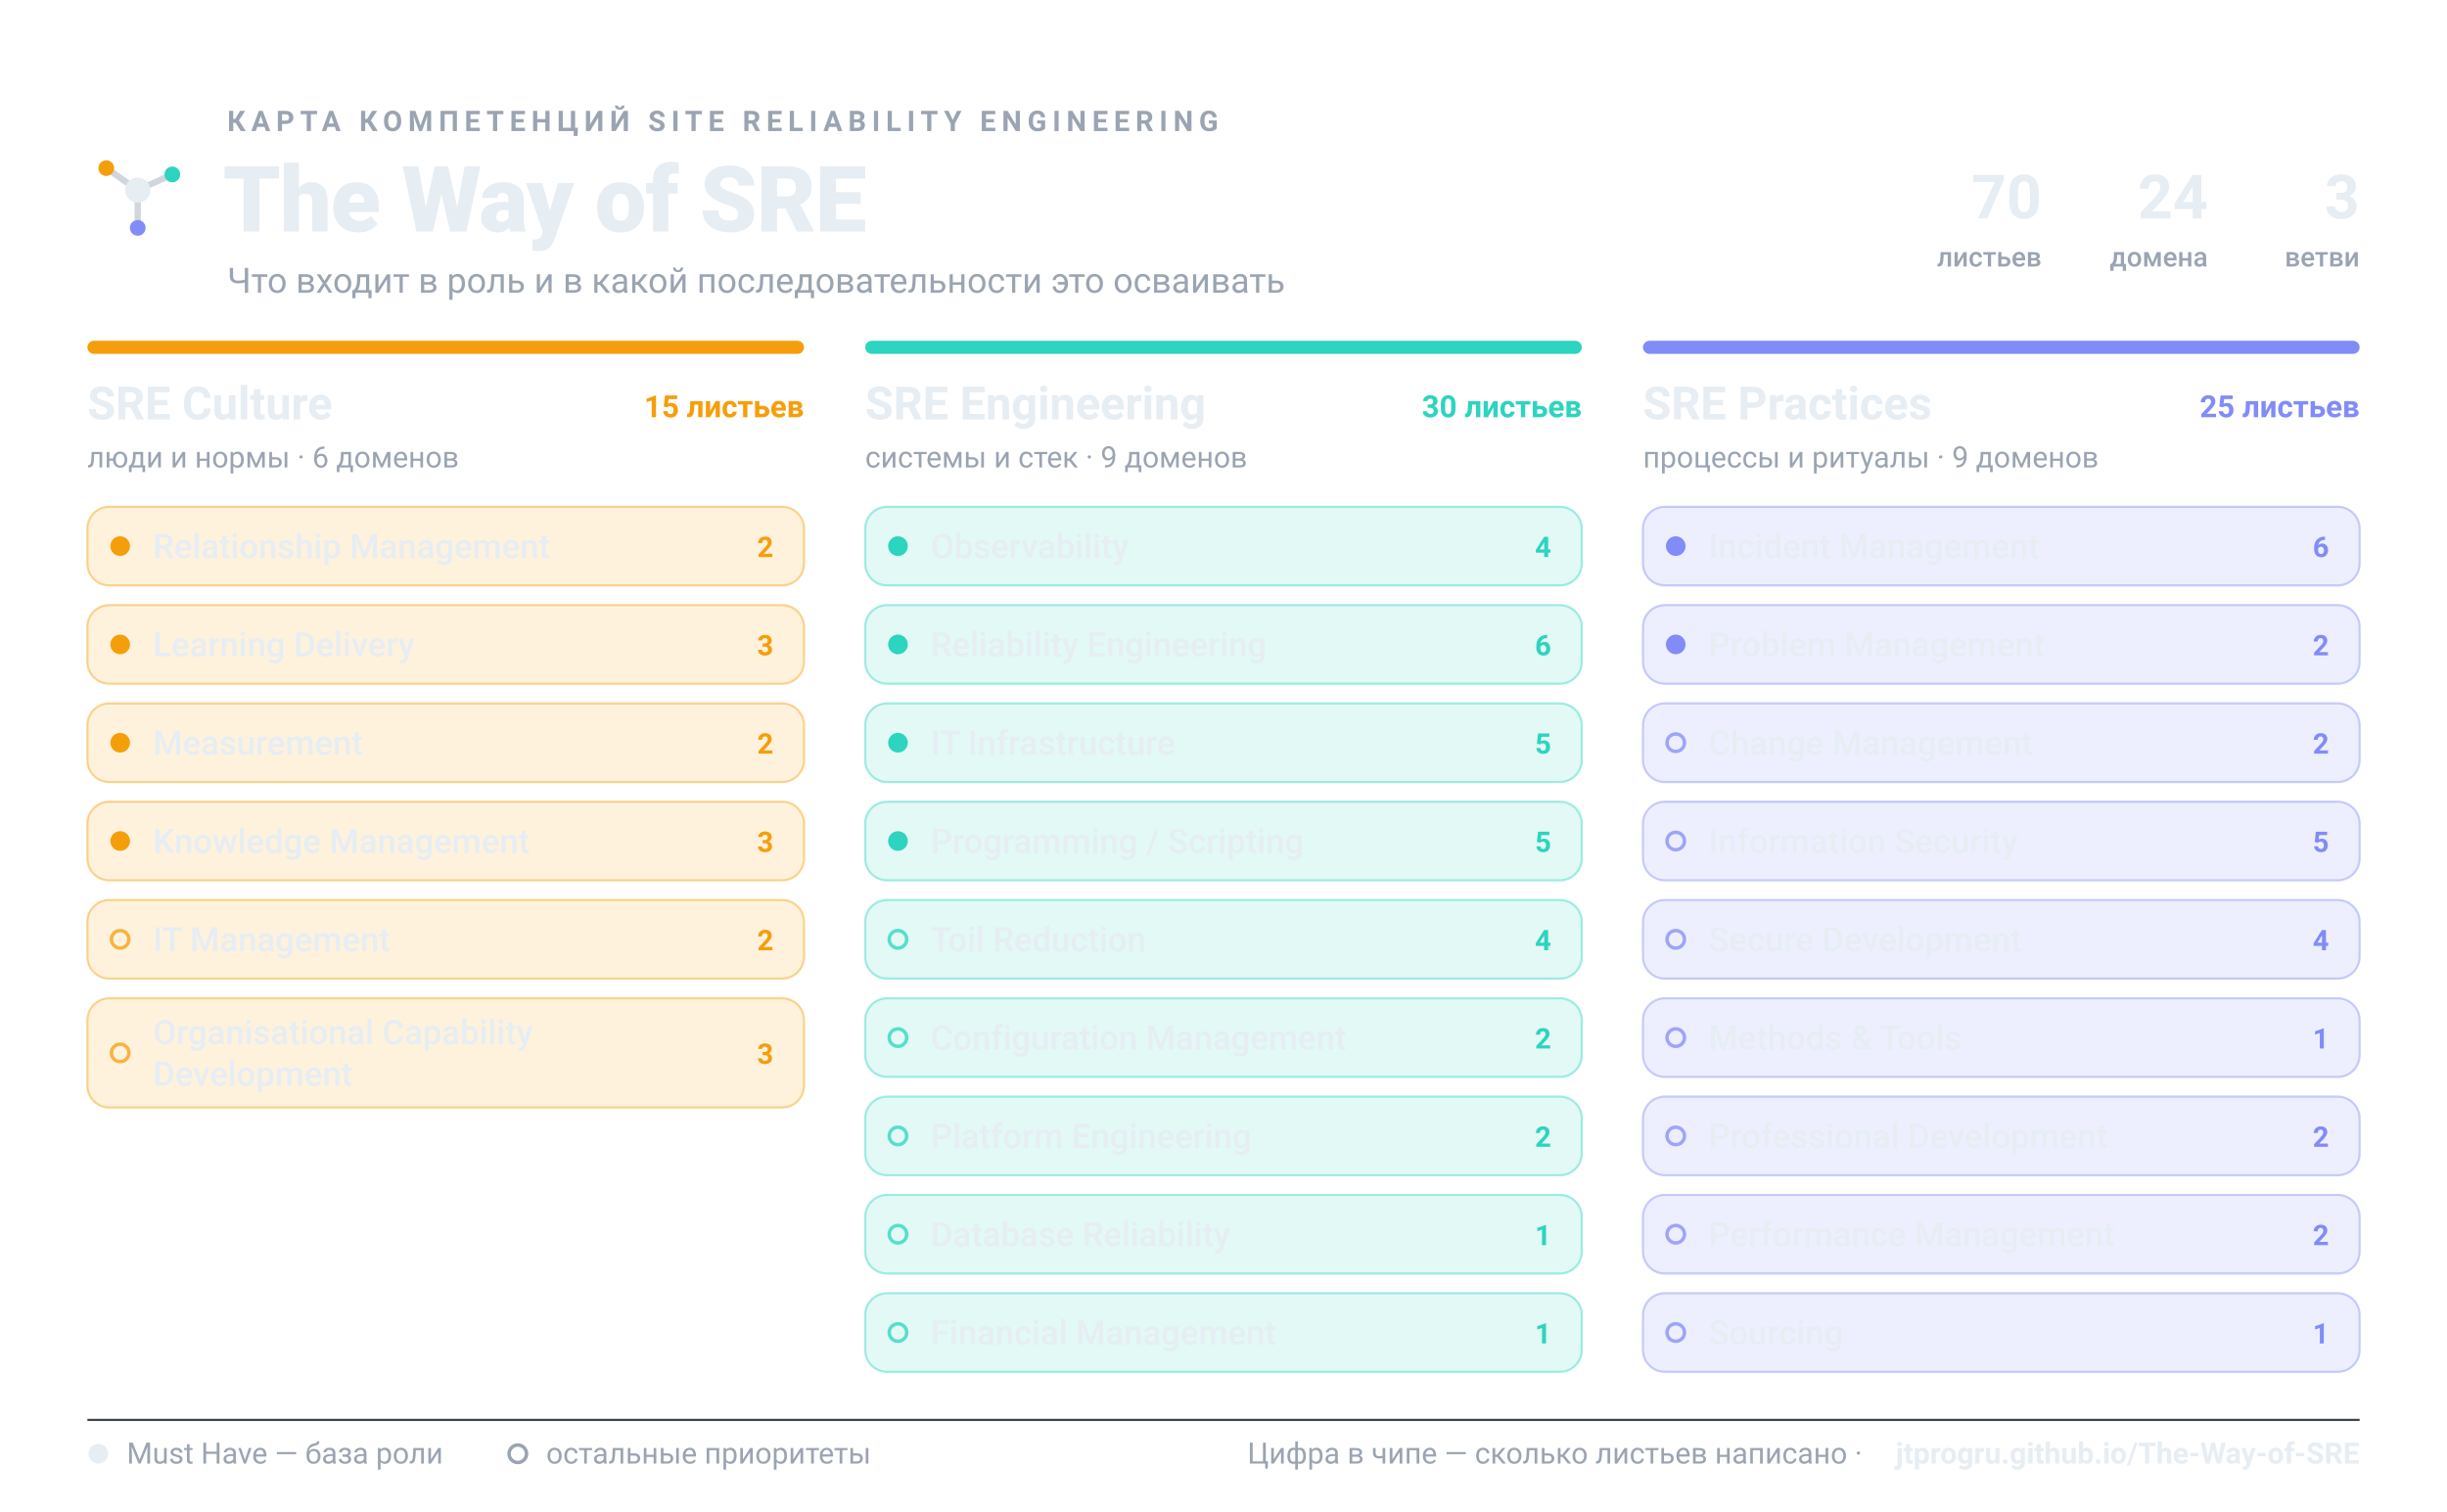
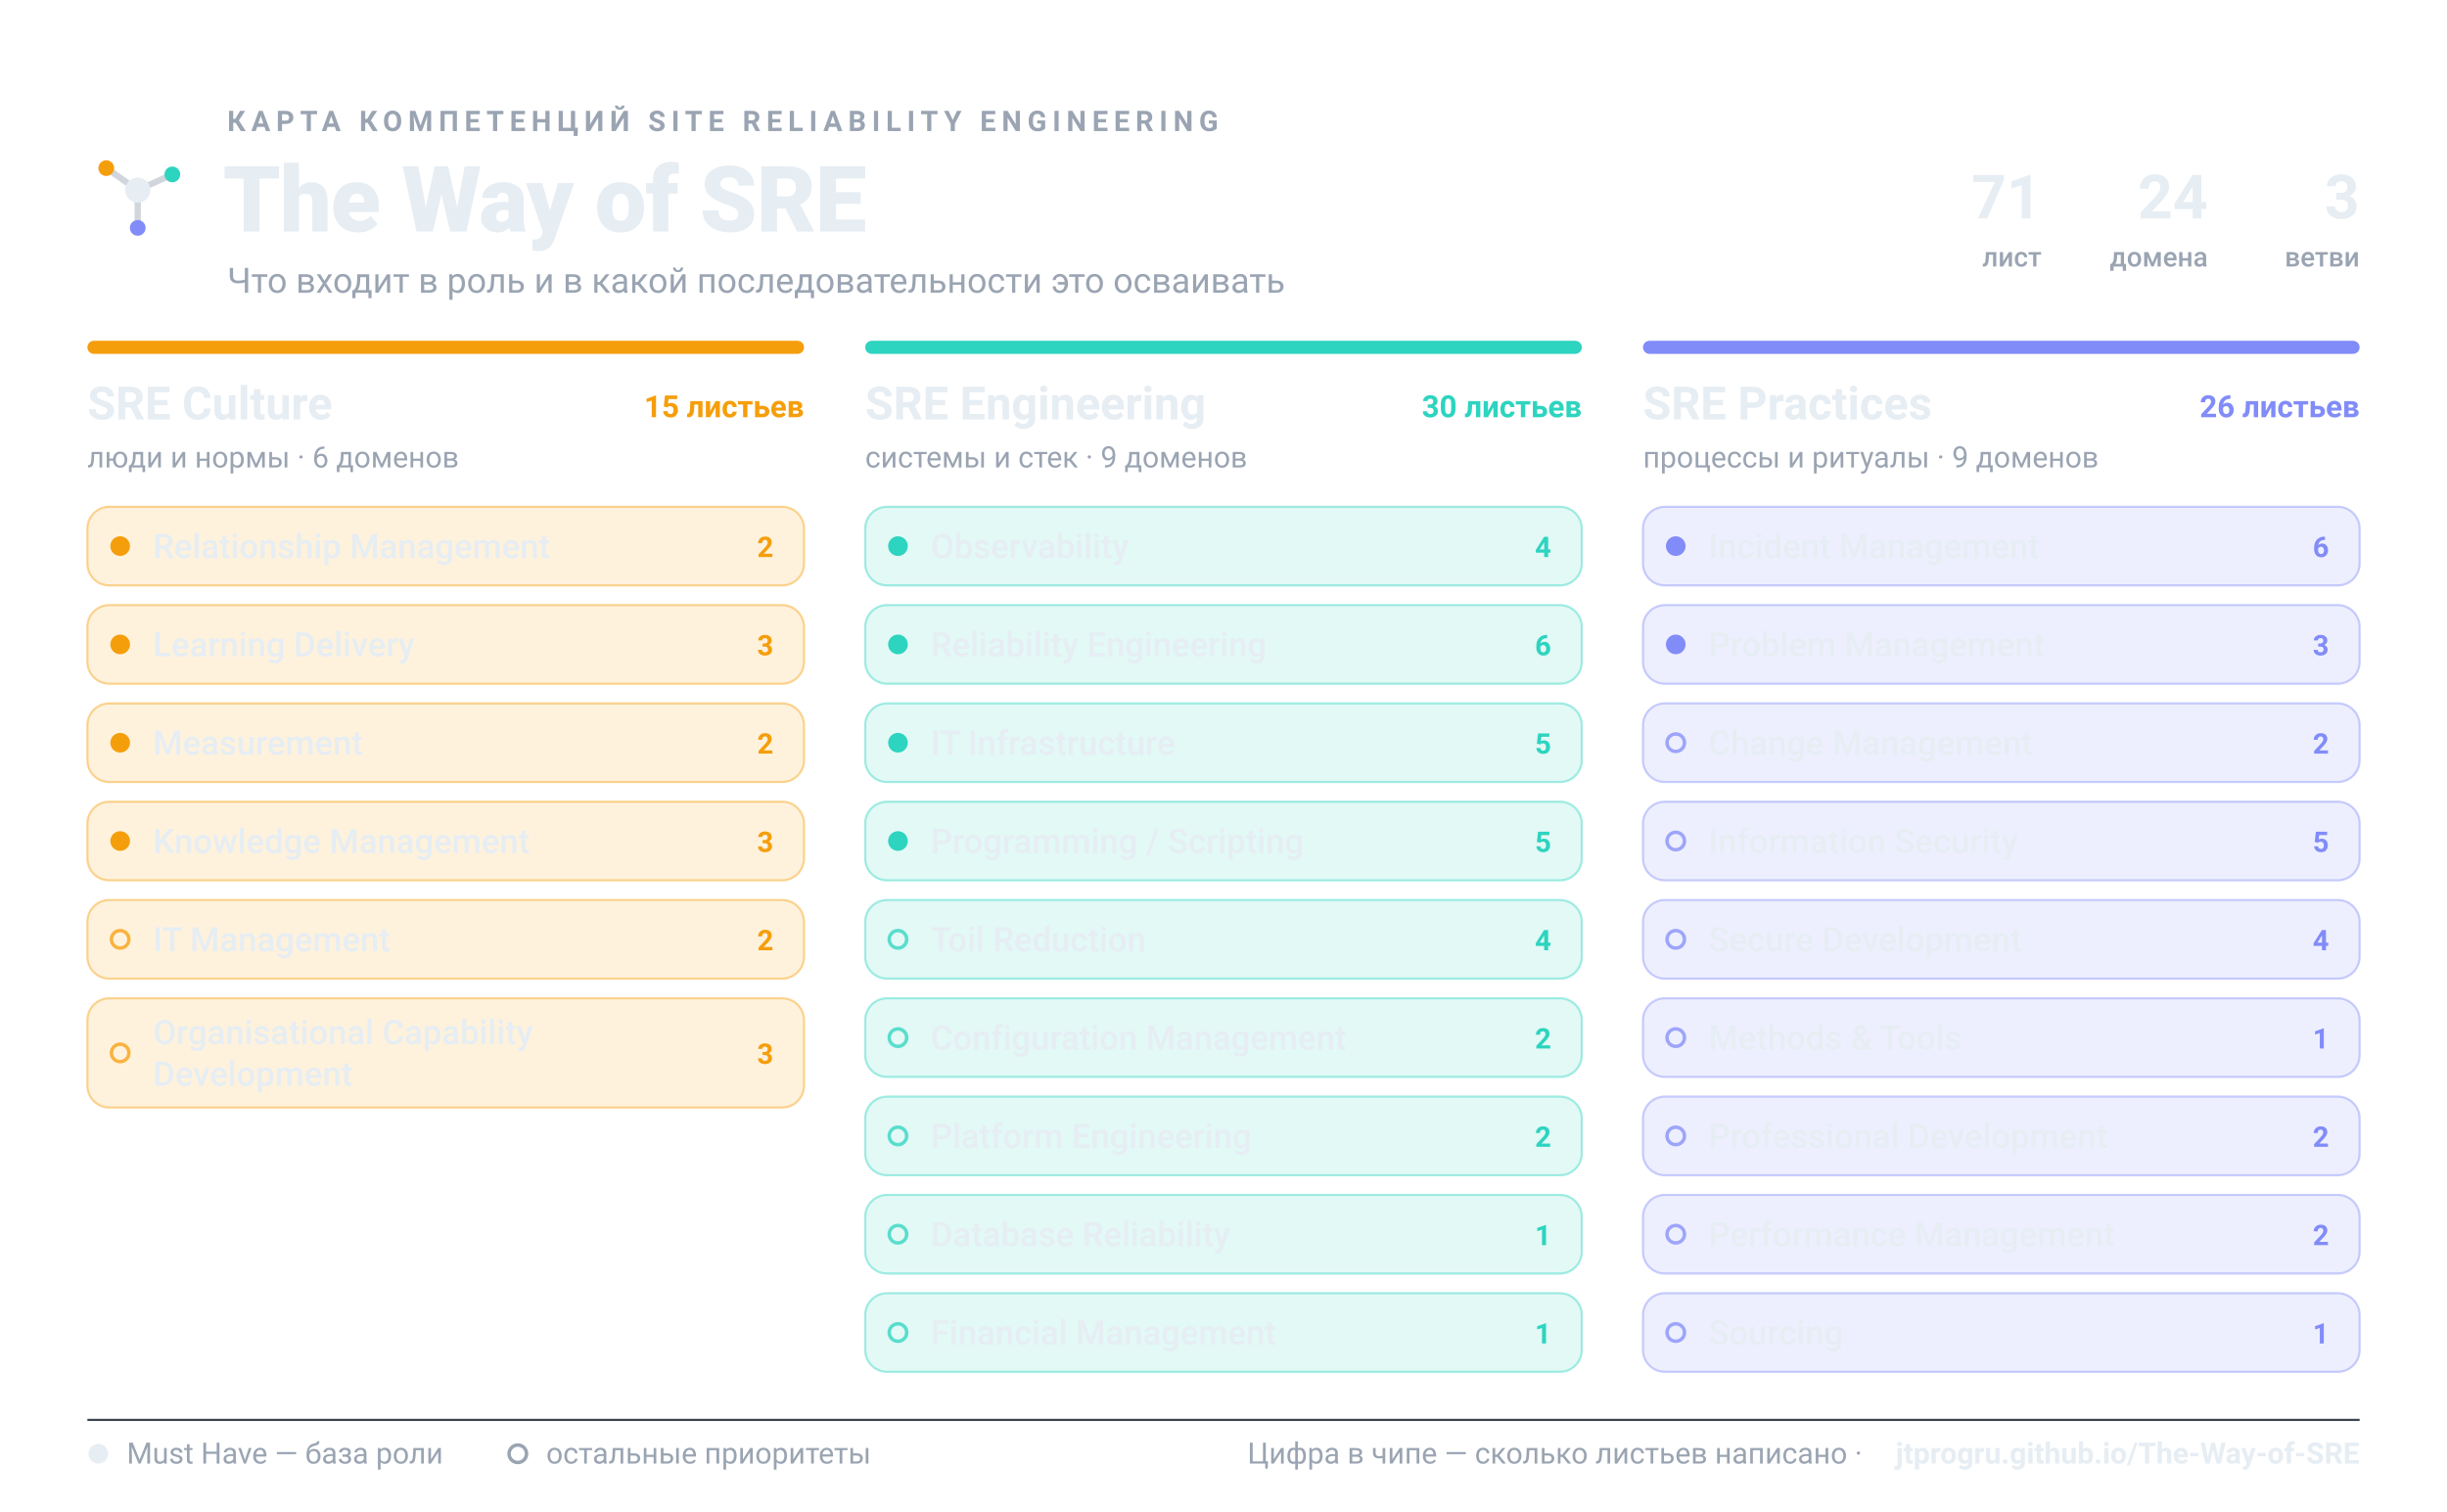
- <svg xmlns="http://www.w3.org/2000/svg" viewBox="0 0 1120 692" width="1120" height="692" role="img" aria-label="The Way of SRE — карта компетенций SRE: 3 ветви, 24 домена, 70 листьев. SRE Culture: 15, SRE Engineering: 30, SRE Practices: 25">
+ <svg xmlns="http://www.w3.org/2000/svg" viewBox="0 0 1120 692" width="1120" height="692" role="img" aria-label="The Way of SRE — карта компетенций SRE: 3 ветви, 24 домена, 71 лист. SRE Culture: 15, SRE Engineering: 30, SRE Practices: 26">
  <style>
    text { font-family: -apple-system, BlinkMacSystemFont, "Segoe UI", system-ui, Roboto, "Helvetica Neue", Arial, sans-serif; }
    .eyebrow  { font-size: 13px; font-weight: 600; letter-spacing: .2em; fill: #9aa4b2; }
    .title    { font-size: 42px; font-weight: 800; letter-spacing: -.01em; fill: #e6edf3; }
    .tagline  { font-size: 16px; font-weight: 400; fill: #9aa4b2; }
    .stat-num { font-size: 28px; font-weight: 700; fill: #e6edf3; }
    .stat-lbl { font-size: 12.5px; font-weight: 500; fill: #9aa4b2; }
    .col-name { font-size: 21px; font-weight: 700; fill: #e6edf3; }
    .col-num  { font-size: 14px; font-weight: 600; }
    .col-sub  { font-size: 13.5px; font-weight: 400; fill: #9aa4b2; }
    .chip-lbl { font-size: 15.5px; font-weight: 500; fill: #e6edf3; }
    .chip-num { font-size: 13px; font-weight: 600; }
    .note     { font-size: 13.5px; font-weight: 400; fill: #9aa4b2; }
    .note-url { font-size: 13.5px; font-weight: 600; fill: #e6edf3; }
  </style>
  <g transform="translate(40 64) scale(0.72)" stroke="#9aa4b2" stroke-opacity="0.45" stroke-width="4" stroke-linecap="round" fill="none">
    <path d="M32 32 12 18M32 32 54 22M32 32 32 56" />
  </g>
  <g transform="translate(40 64) scale(0.72)">
    <circle cx="32" cy="32" r="8" fill="#e6edf3" />
    <circle cx="12" cy="18" r="5" fill="#f59e0b" />
    <circle cx="54" cy="22" r="5" fill="#2dd4bf" />
    <circle cx="32" cy="56" r="5" fill="#818cf8" />
  </g>
  <text class="eyebrow" x="104" y="60">КАРТА КОМПЕТЕНЦИЙ SITE RELIABILITY ENGINEERING</text>
  <text class="title" x="102" y="106">The Way of SRE</text>
  <text class="tagline" x="104" y="134">Что входит в роль и в какой последовательности это осваивать</text>
  <text class="stat-num" x="1080" y="100" text-anchor="end">3</text>
  <text class="stat-lbl" x="1080" y="122" text-anchor="end">ветви</text>
  <text class="stat-num" x="1010.56" y="100" text-anchor="end">24</text>
  <text class="stat-lbl" x="1010.56" y="122" text-anchor="end">домена</text>
-   <text class="stat-num" x="934.44" y="100" text-anchor="end">70</text>
-   <text class="stat-lbl" x="934.44" y="122" text-anchor="end">листьев</text>
+   <text class="stat-num" x="934.44" y="100" text-anchor="end">71</text>
+   <text class="stat-lbl" x="934.44" y="122" text-anchor="end">лист</text>
  <rect x="40" y="156" width="328" height="6" rx="3" fill="#f59e0b" />
  <text class="col-name" x="40" y="192">SRE Culture</text>
  <text class="col-num" x="368" y="191" text-anchor="end" fill="#f59e0b">15 листьев</text>
  <text class="col-sub" x="40" y="214">люди и нормы · 6 доменов</text>
  <rect x="40" y="232" width="328" height="36" rx="10" fill="#f59e0b" fill-opacity="0.14" stroke="#f59e0b" stroke-opacity="0.42" />
  <circle cx="55" cy="250" r="4.5" fill="#f59e0b" />
  <text class="chip-lbl" x="70" y="255.5">Relationship Management</text>
  <text class="chip-num" x="354" y="255" text-anchor="end" fill="#f59e0b">2</text>
  <rect x="40" y="277" width="328" height="36" rx="10" fill="#f59e0b" fill-opacity="0.14" stroke="#f59e0b" stroke-opacity="0.42" />
  <circle cx="55" cy="295" r="4.5" fill="#f59e0b" />
  <text class="chip-lbl" x="70" y="300.5">Learning Delivery</text>
  <text class="chip-num" x="354" y="300" text-anchor="end" fill="#f59e0b">3</text>
  <rect x="40" y="322" width="328" height="36" rx="10" fill="#f59e0b" fill-opacity="0.14" stroke="#f59e0b" stroke-opacity="0.42" />
  <circle cx="55" cy="340" r="4.5" fill="#f59e0b" />
  <text class="chip-lbl" x="70" y="345.5">Measurement</text>
  <text class="chip-num" x="354" y="345" text-anchor="end" fill="#f59e0b">2</text>
  <rect x="40" y="367" width="328" height="36" rx="10" fill="#f59e0b" fill-opacity="0.14" stroke="#f59e0b" stroke-opacity="0.42" />
  <circle cx="55" cy="385" r="4.5" fill="#f59e0b" />
  <text class="chip-lbl" x="70" y="390.5">Knowledge Management</text>
  <text class="chip-num" x="354" y="390" text-anchor="end" fill="#f59e0b">3</text>
  <rect x="40" y="412" width="328" height="36" rx="10" fill="#f59e0b" fill-opacity="0.14" stroke="#f59e0b" stroke-opacity="0.42" />
  <circle cx="55" cy="430" r="4" fill="none" stroke="#f59e0b" stroke-width="1.6" stroke-opacity="0.75" />
  <text class="chip-lbl" x="70" y="435.5">IT Management</text>
  <text class="chip-num" x="354" y="435" text-anchor="end" fill="#f59e0b">2</text>
  <rect x="40" y="457" width="328" height="50" rx="10" fill="#f59e0b" fill-opacity="0.14" stroke="#f59e0b" stroke-opacity="0.42" />
  <circle cx="55" cy="482" r="4" fill="none" stroke="#f59e0b" stroke-width="1.6" stroke-opacity="0.75" />
  <text class="chip-lbl" x="70" y="478">Organisational Capability</text>
  <text class="chip-lbl" x="70" y="497">Development</text>
  <text class="chip-num" x="354" y="487" text-anchor="end" fill="#f59e0b">3</text>
  <rect x="396" y="156" width="328" height="6" rx="3" fill="#2dd4bf" />
  <text class="col-name" x="396" y="192">SRE Engineering</text>
  <text class="col-num" x="724" y="191" text-anchor="end" fill="#2dd4bf">30 листьев</text>
  <text class="col-sub" x="396" y="214">системы и стек · 9 доменов</text>
  <rect x="396" y="232" width="328" height="36" rx="10" fill="#2dd4bf" fill-opacity="0.14" stroke="#2dd4bf" stroke-opacity="0.42" />
  <circle cx="411" cy="250" r="4.5" fill="#2dd4bf" />
  <text class="chip-lbl" x="426" y="255.5">Observability</text>
  <text class="chip-num" x="710" y="255" text-anchor="end" fill="#2dd4bf">4</text>
  <rect x="396" y="277" width="328" height="36" rx="10" fill="#2dd4bf" fill-opacity="0.14" stroke="#2dd4bf" stroke-opacity="0.42" />
  <circle cx="411" cy="295" r="4.5" fill="#2dd4bf" />
  <text class="chip-lbl" x="426" y="300.5">Reliability Engineering</text>
  <text class="chip-num" x="710" y="300" text-anchor="end" fill="#2dd4bf">6</text>
  <rect x="396" y="322" width="328" height="36" rx="10" fill="#2dd4bf" fill-opacity="0.14" stroke="#2dd4bf" stroke-opacity="0.42" />
  <circle cx="411" cy="340" r="4.5" fill="#2dd4bf" />
  <text class="chip-lbl" x="426" y="345.5">IT Infrastructure</text>
  <text class="chip-num" x="710" y="345" text-anchor="end" fill="#2dd4bf">5</text>
  <rect x="396" y="367" width="328" height="36" rx="10" fill="#2dd4bf" fill-opacity="0.14" stroke="#2dd4bf" stroke-opacity="0.42" />
  <circle cx="411" cy="385" r="4.5" fill="#2dd4bf" />
  <text class="chip-lbl" x="426" y="390.5">Programming / Scripting</text>
  <text class="chip-num" x="710" y="390" text-anchor="end" fill="#2dd4bf">5</text>
  <rect x="396" y="412" width="328" height="36" rx="10" fill="#2dd4bf" fill-opacity="0.14" stroke="#2dd4bf" stroke-opacity="0.42" />
  <circle cx="411" cy="430" r="4" fill="none" stroke="#2dd4bf" stroke-width="1.6" stroke-opacity="0.75" />
  <text class="chip-lbl" x="426" y="435.5">Toil Reduction</text>
  <text class="chip-num" x="710" y="435" text-anchor="end" fill="#2dd4bf">4</text>
  <rect x="396" y="457" width="328" height="36" rx="10" fill="#2dd4bf" fill-opacity="0.14" stroke="#2dd4bf" stroke-opacity="0.42" />
  <circle cx="411" cy="475" r="4" fill="none" stroke="#2dd4bf" stroke-width="1.6" stroke-opacity="0.75" />
  <text class="chip-lbl" x="426" y="480.5">Configuration Management</text>
  <text class="chip-num" x="710" y="480" text-anchor="end" fill="#2dd4bf">2</text>
  <rect x="396" y="502" width="328" height="36" rx="10" fill="#2dd4bf" fill-opacity="0.14" stroke="#2dd4bf" stroke-opacity="0.42" />
  <circle cx="411" cy="520" r="4" fill="none" stroke="#2dd4bf" stroke-width="1.6" stroke-opacity="0.75" />
  <text class="chip-lbl" x="426" y="525.5">Platform Engineering</text>
  <text class="chip-num" x="710" y="525" text-anchor="end" fill="#2dd4bf">2</text>
  <rect x="396" y="547" width="328" height="36" rx="10" fill="#2dd4bf" fill-opacity="0.14" stroke="#2dd4bf" stroke-opacity="0.42" />
  <circle cx="411" cy="565" r="4" fill="none" stroke="#2dd4bf" stroke-width="1.6" stroke-opacity="0.75" />
  <text class="chip-lbl" x="426" y="570.5">Database Reliability</text>
  <text class="chip-num" x="710" y="570" text-anchor="end" fill="#2dd4bf">1</text>
  <rect x="396" y="592" width="328" height="36" rx="10" fill="#2dd4bf" fill-opacity="0.14" stroke="#2dd4bf" stroke-opacity="0.42" />
  <circle cx="411" cy="610" r="4" fill="none" stroke="#2dd4bf" stroke-width="1.6" stroke-opacity="0.75" />
  <text class="chip-lbl" x="426" y="615.5">Financial Management</text>
  <text class="chip-num" x="710" y="615" text-anchor="end" fill="#2dd4bf">1</text>
  <rect x="752" y="156" width="328" height="6" rx="3" fill="#818cf8" />
  <text class="col-name" x="752" y="192">SRE Practices</text>
-   <text class="col-num" x="1080" y="191" text-anchor="end" fill="#818cf8">25 листьев</text>
+   <text class="col-num" x="1080" y="191" text-anchor="end" fill="#818cf8">26 листьев</text>
  <text class="col-sub" x="752" y="214">процессы и ритуалы · 9 доменов</text>
  <rect x="752" y="232" width="328" height="36" rx="10" fill="#818cf8" fill-opacity="0.14" stroke="#818cf8" stroke-opacity="0.42" />
  <circle cx="767" cy="250" r="4.5" fill="#818cf8" />
  <text class="chip-lbl" x="782" y="255.5">Incident Management</text>
  <text class="chip-num" x="1066" y="255" text-anchor="end" fill="#818cf8">6</text>
  <rect x="752" y="277" width="328" height="36" rx="10" fill="#818cf8" fill-opacity="0.14" stroke="#818cf8" stroke-opacity="0.42" />
  <circle cx="767" cy="295" r="4.5" fill="#818cf8" />
  <text class="chip-lbl" x="782" y="300.5">Problem Management</text>
-   <text class="chip-num" x="1066" y="300" text-anchor="end" fill="#818cf8">2</text>
+   <text class="chip-num" x="1066" y="300" text-anchor="end" fill="#818cf8">3</text>
  <rect x="752" y="322" width="328" height="36" rx="10" fill="#818cf8" fill-opacity="0.14" stroke="#818cf8" stroke-opacity="0.42" />
  <circle cx="767" cy="340" r="4" fill="none" stroke="#818cf8" stroke-width="1.6" stroke-opacity="0.75" />
  <text class="chip-lbl" x="782" y="345.5">Change Management</text>
  <text class="chip-num" x="1066" y="345" text-anchor="end" fill="#818cf8">2</text>
  <rect x="752" y="367" width="328" height="36" rx="10" fill="#818cf8" fill-opacity="0.14" stroke="#818cf8" stroke-opacity="0.42" />
  <circle cx="767" cy="385" r="4" fill="none" stroke="#818cf8" stroke-width="1.6" stroke-opacity="0.75" />
  <text class="chip-lbl" x="782" y="390.5">Information Security</text>
  <text class="chip-num" x="1066" y="390" text-anchor="end" fill="#818cf8">5</text>
  <rect x="752" y="412" width="328" height="36" rx="10" fill="#818cf8" fill-opacity="0.14" stroke="#818cf8" stroke-opacity="0.42" />
  <circle cx="767" cy="430" r="4" fill="none" stroke="#818cf8" stroke-width="1.6" stroke-opacity="0.75" />
  <text class="chip-lbl" x="782" y="435.5">Secure Development</text>
  <text class="chip-num" x="1066" y="435" text-anchor="end" fill="#818cf8">4</text>
  <rect x="752" y="457" width="328" height="36" rx="10" fill="#818cf8" fill-opacity="0.14" stroke="#818cf8" stroke-opacity="0.42" />
  <circle cx="767" cy="475" r="4" fill="none" stroke="#818cf8" stroke-width="1.6" stroke-opacity="0.75" />
  <text class="chip-lbl" x="782" y="480.5">Methods &amp; Tools</text>
  <text class="chip-num" x="1066" y="480" text-anchor="end" fill="#818cf8">1</text>
  <rect x="752" y="502" width="328" height="36" rx="10" fill="#818cf8" fill-opacity="0.14" stroke="#818cf8" stroke-opacity="0.42" />
  <circle cx="767" cy="520" r="4" fill="none" stroke="#818cf8" stroke-width="1.6" stroke-opacity="0.75" />
  <text class="chip-lbl" x="782" y="525.5">Professional Development</text>
  <text class="chip-num" x="1066" y="525" text-anchor="end" fill="#818cf8">2</text>
  <rect x="752" y="547" width="328" height="36" rx="10" fill="#818cf8" fill-opacity="0.14" stroke="#818cf8" stroke-opacity="0.42" />
  <circle cx="767" cy="565" r="4" fill="none" stroke="#818cf8" stroke-width="1.6" stroke-opacity="0.75" />
  <text class="chip-lbl" x="782" y="570.5">Performance Management</text>
  <text class="chip-num" x="1066" y="570" text-anchor="end" fill="#818cf8">2</text>
  <rect x="752" y="592" width="328" height="36" rx="10" fill="#818cf8" fill-opacity="0.14" stroke="#818cf8" stroke-opacity="0.42" />
  <circle cx="767" cy="610" r="4" fill="none" stroke="#818cf8" stroke-width="1.6" stroke-opacity="0.75" />
  <text class="chip-lbl" x="782" y="615.5">Sourcing</text>
  <text class="chip-num" x="1066" y="615" text-anchor="end" fill="#818cf8">1</text>
  <path d="M40 650 H1080" stroke="#3d444d" stroke-width="1" />
  <circle cx="45" cy="665.5" r="4.5" fill="#e6edf3" />
  <text class="note" x="58" y="670">Must Have — база роли</text>
  <circle cx="237" cy="665.5" r="4" fill="none" stroke="#9aa4b2" stroke-width="1.6" />
  <text class="note" x="250" y="670">остальные приоритеты</text>
  <text class="note-url" x="1080" y="670" text-anchor="end">jtprogru.github.io/The-Way-of-SRE</text>
  <text class="note" x="852.4" y="670" text-anchor="end">Цифра в чипе — сколько листьев написано  ·</text>
</svg>
